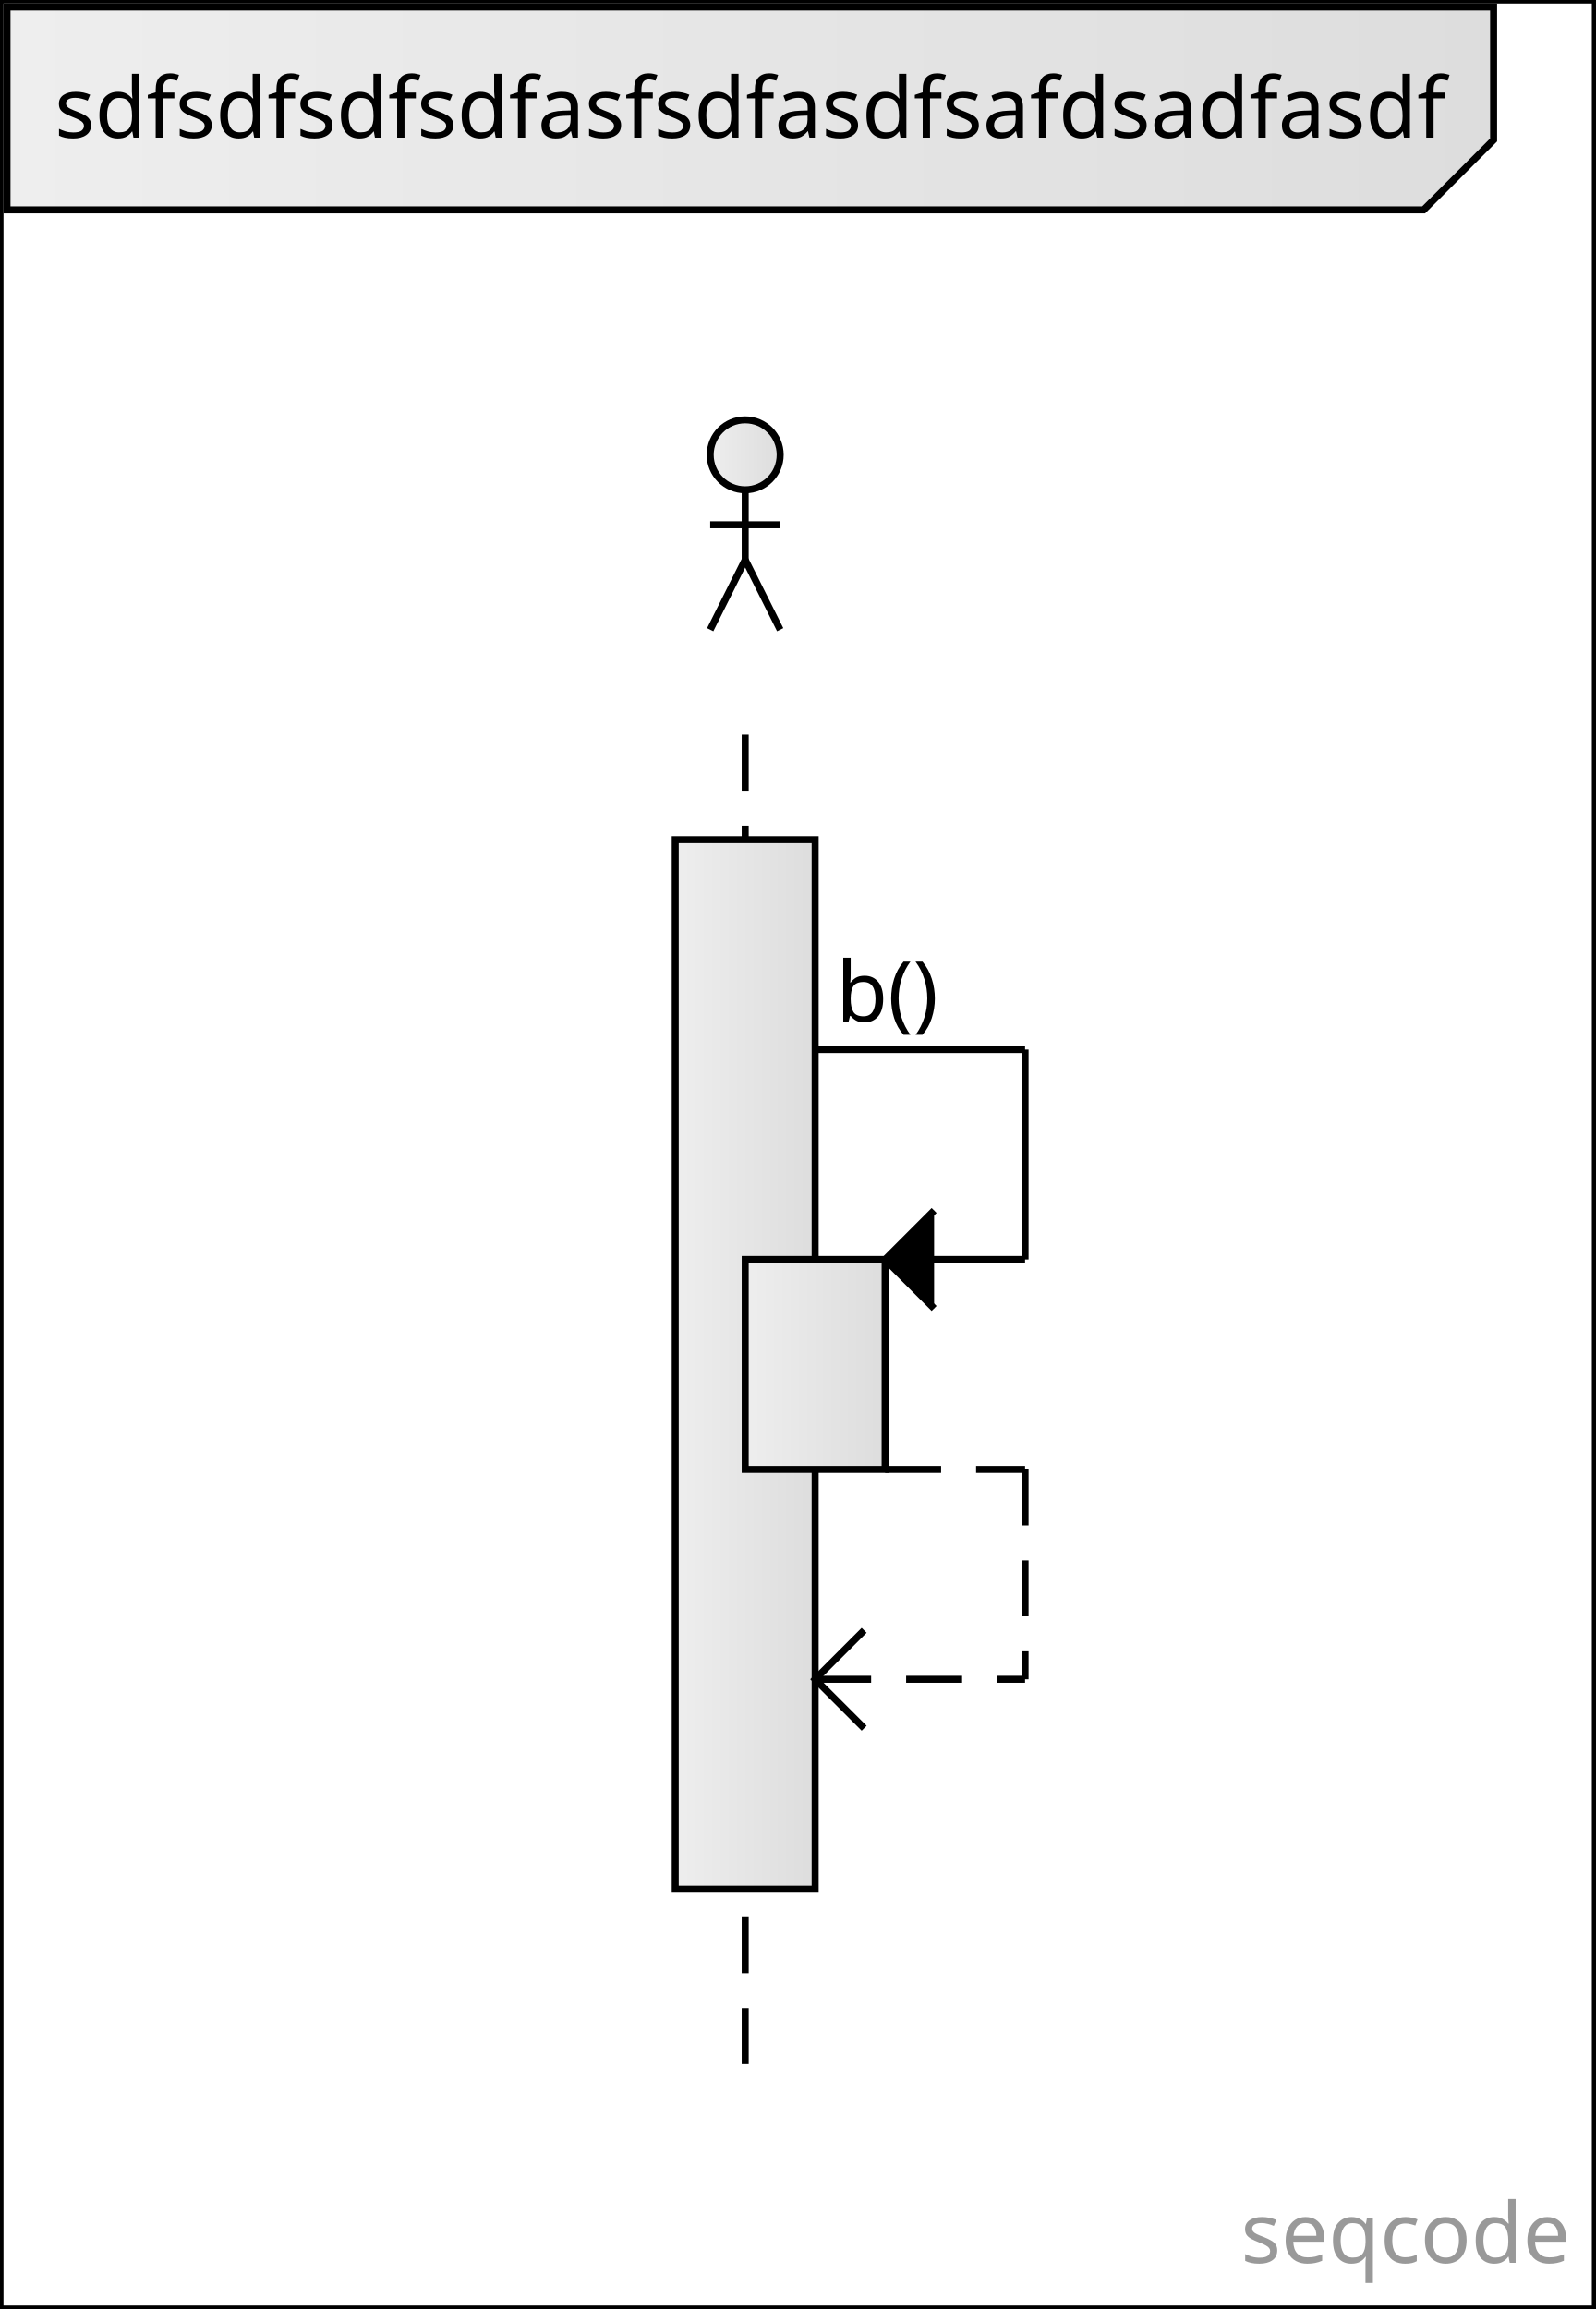
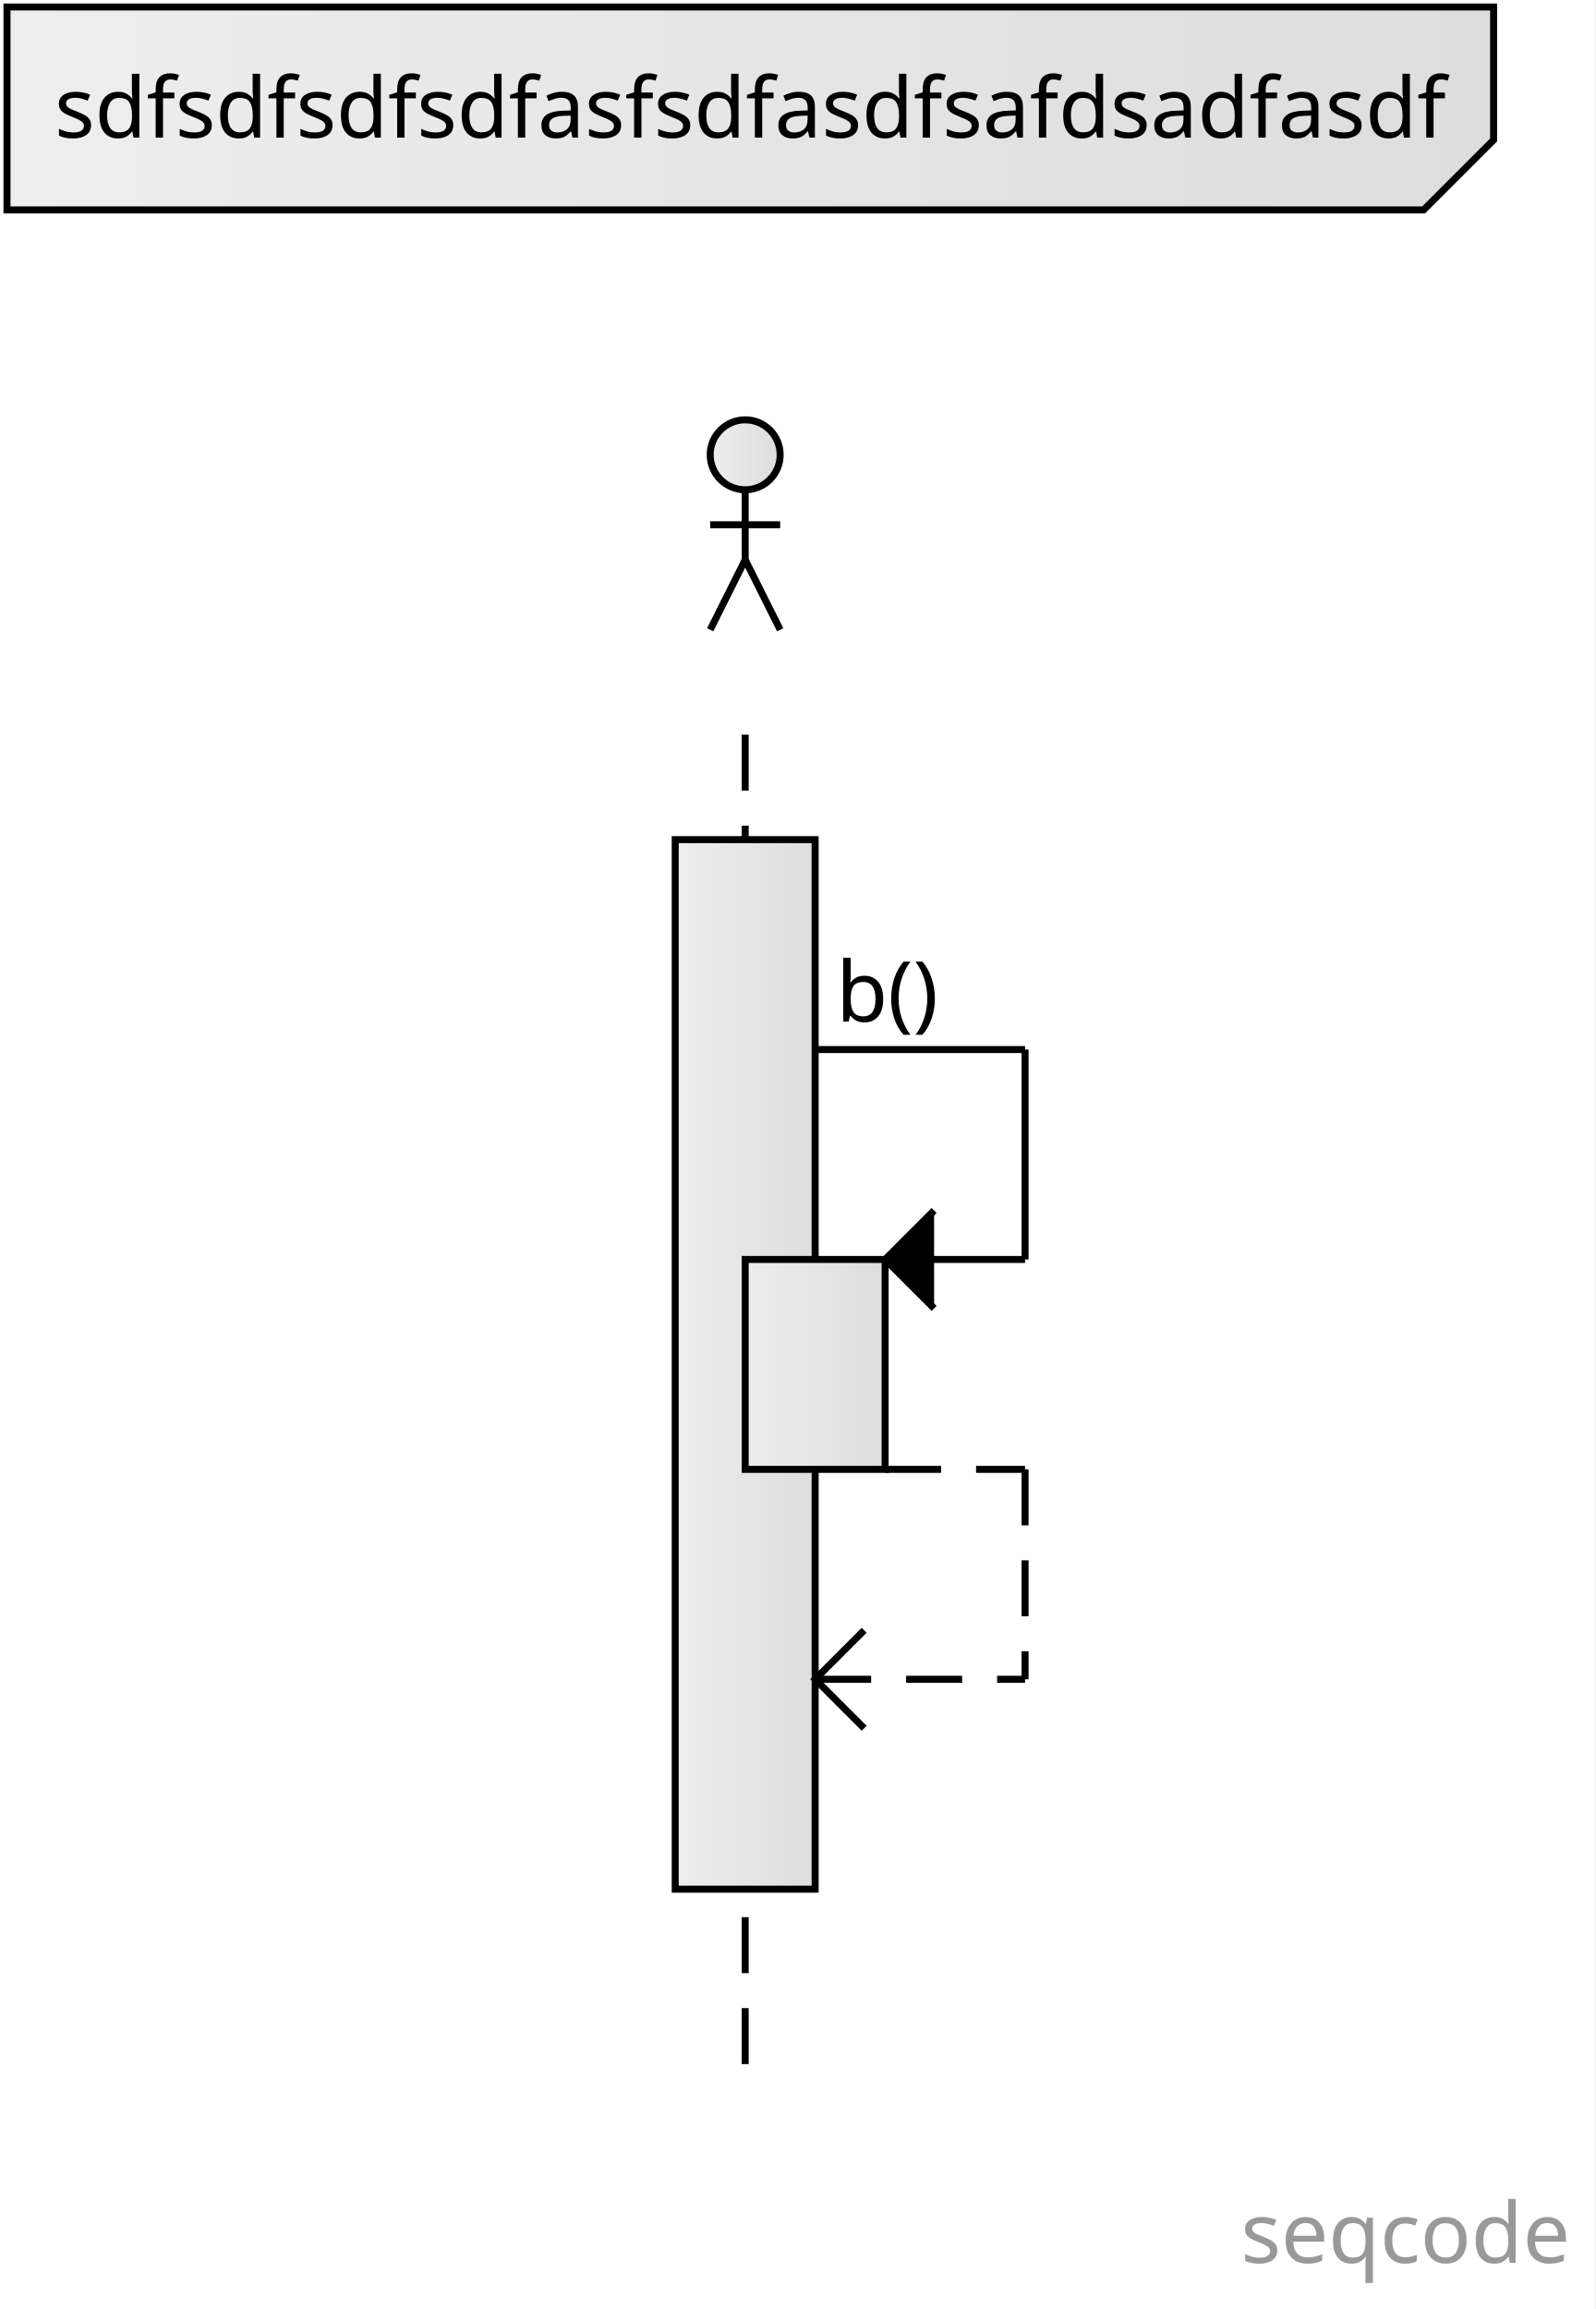
<svg xmlns="http://www.w3.org/2000/svg" version="1.1" width="228" height="330" viewBox="0 0 228 330">
  <rect width="226" height="328" x="1" y="1" fill="transparent" stroke-width="1" stroke="black" />
  <defs>
    <linearGradient id="SvgjsLinearGradient1000">
      <stop stop-color="#eeeeee" offset="0" />
      <stop stop-color="#dddddd" offset="1" />
    </linearGradient>
    <linearGradient x1="0" y1="0" x2="1" y2="1">
      <stop stop-color="#fffda1" offset="0" />
      <stop stop-color="#ffeb5b" offset="1" />
    </linearGradient>
    <text id="seqcode">frame(sdfsdfsdfsdfasfsdfasdfsafdsadfasdf) {
  b()
}</text>
  </defs>
-   <rect width="228" height="330" fill="white" stroke-width="1" stroke="black" />
+   <rect width="228" height="330" fill="white" />
  <a href="https://seqcode.app" target="_blank">
    <text text-anchor="end" font-size="12" font-weight="100" font-family="sans-serif" fill="#999999" x="224.4" y="323.4">seqcode </text>
  </a>
  <line x1="106.5" y1="105" x2="106.5" y2="300" stroke-dasharray="8 5" stroke-width="1" stroke="black" />
  <g transform="matrix(1,0,0,1,76.5,0)">
    <rect width="20" height="150" x="20" y="120" fill="url(#SvgjsLinearGradient1000)" stroke-width="1" stroke="black" />
  </g>
  <g transform="matrix(1,0,0,1,76.5,0)">
    <rect width="20" height="30" x="30" y="180" fill="url(#SvgjsLinearGradient1000)" stroke-width="1" stroke="black" />
  </g>
  <g>
    <text text-anchor="start" font-size="12" font-weight="100" font-family="sans-serif" stroke-width="2" stroke="white" x="119.5" y="146">b()</text>
    <text text-anchor="start" font-size="12" font-weight="100" font-family="sans-serif" fill="black" x="119.5" y="146">b()</text>
  </g>
  <line x1="116.5" y1="150" x2="146.5" y2="150" stroke-width="1" stroke="black" />
  <line x1="146.5" y1="150" x2="146.5" y2="180" stroke-width="1" stroke="black" />
  <line x1="126.5" y1="180" x2="146.5" y2="180" stroke-width="1" stroke="black" />
  <polyline points="133.5,173 126.5,180 133.5,187" fill="black" stroke-width="1" stroke="black" />
  <g>
    <text text-anchor="start" font-size="12" font-weight="100" font-family="sans-serif" stroke-width="2" stroke="white" x="129.5" y="236" />
    <text text-anchor="start" font-size="12" font-weight="100" font-family="sans-serif" fill="black" x="129.5" y="236" />
  </g>
  <line x1="126.5" y1="210" x2="146.5" y2="210" stroke-dasharray="8 5" stroke-width="1" stroke="black" />
  <line x1="146.5" y1="210" x2="146.5" y2="240" stroke-dasharray="8 5" stroke-width="1" stroke="black" />
  <line x1="116.5" y1="240" x2="146.5" y2="240" stroke-dasharray="8 5" stroke-width="1" stroke="black" />
  <polyline points="123.5,233 116.5,240 123.5,247" fill="transparent" stroke-width="1" stroke="black" />
  <g transform="matrix(1,0,0,1,106.5,75)">
    <circle r="5" cx="0" cy="-10" fill="url(#SvgjsLinearGradient1000)" stroke-width="1" stroke="black" />
    <line x1="-5" y1="0" x2="5" y2="0" stroke-width="1" stroke="black" />
    <line x1="0" y1="-5" x2="0" y2="5" stroke-width="1" stroke="black" />
    <line x1="-5" y1="15" x2="0" y2="5" stroke-width="1" stroke="black" />
    <line x1="0" y1="5" x2="5" y2="15" stroke-width="1" stroke="black" />
  </g>
  <g transform="matrix(1,0,0,1,0,0)">
    <polygon points="1,1 1,30 203.461,30 213.461,20 213.461,1" fill="url(#SvgjsLinearGradient1000)" stroke-width="1" stroke="black" />
    <text x="107.23" y="15.5" dominant-baseline="middle" text-anchor="middle" font-size="12" font-weight="100" font-family="sans-serif" fill="black">sdfsdfsdfsdfasfsdfasdfsafdsadfasdf</text>
  </g>
</svg>
